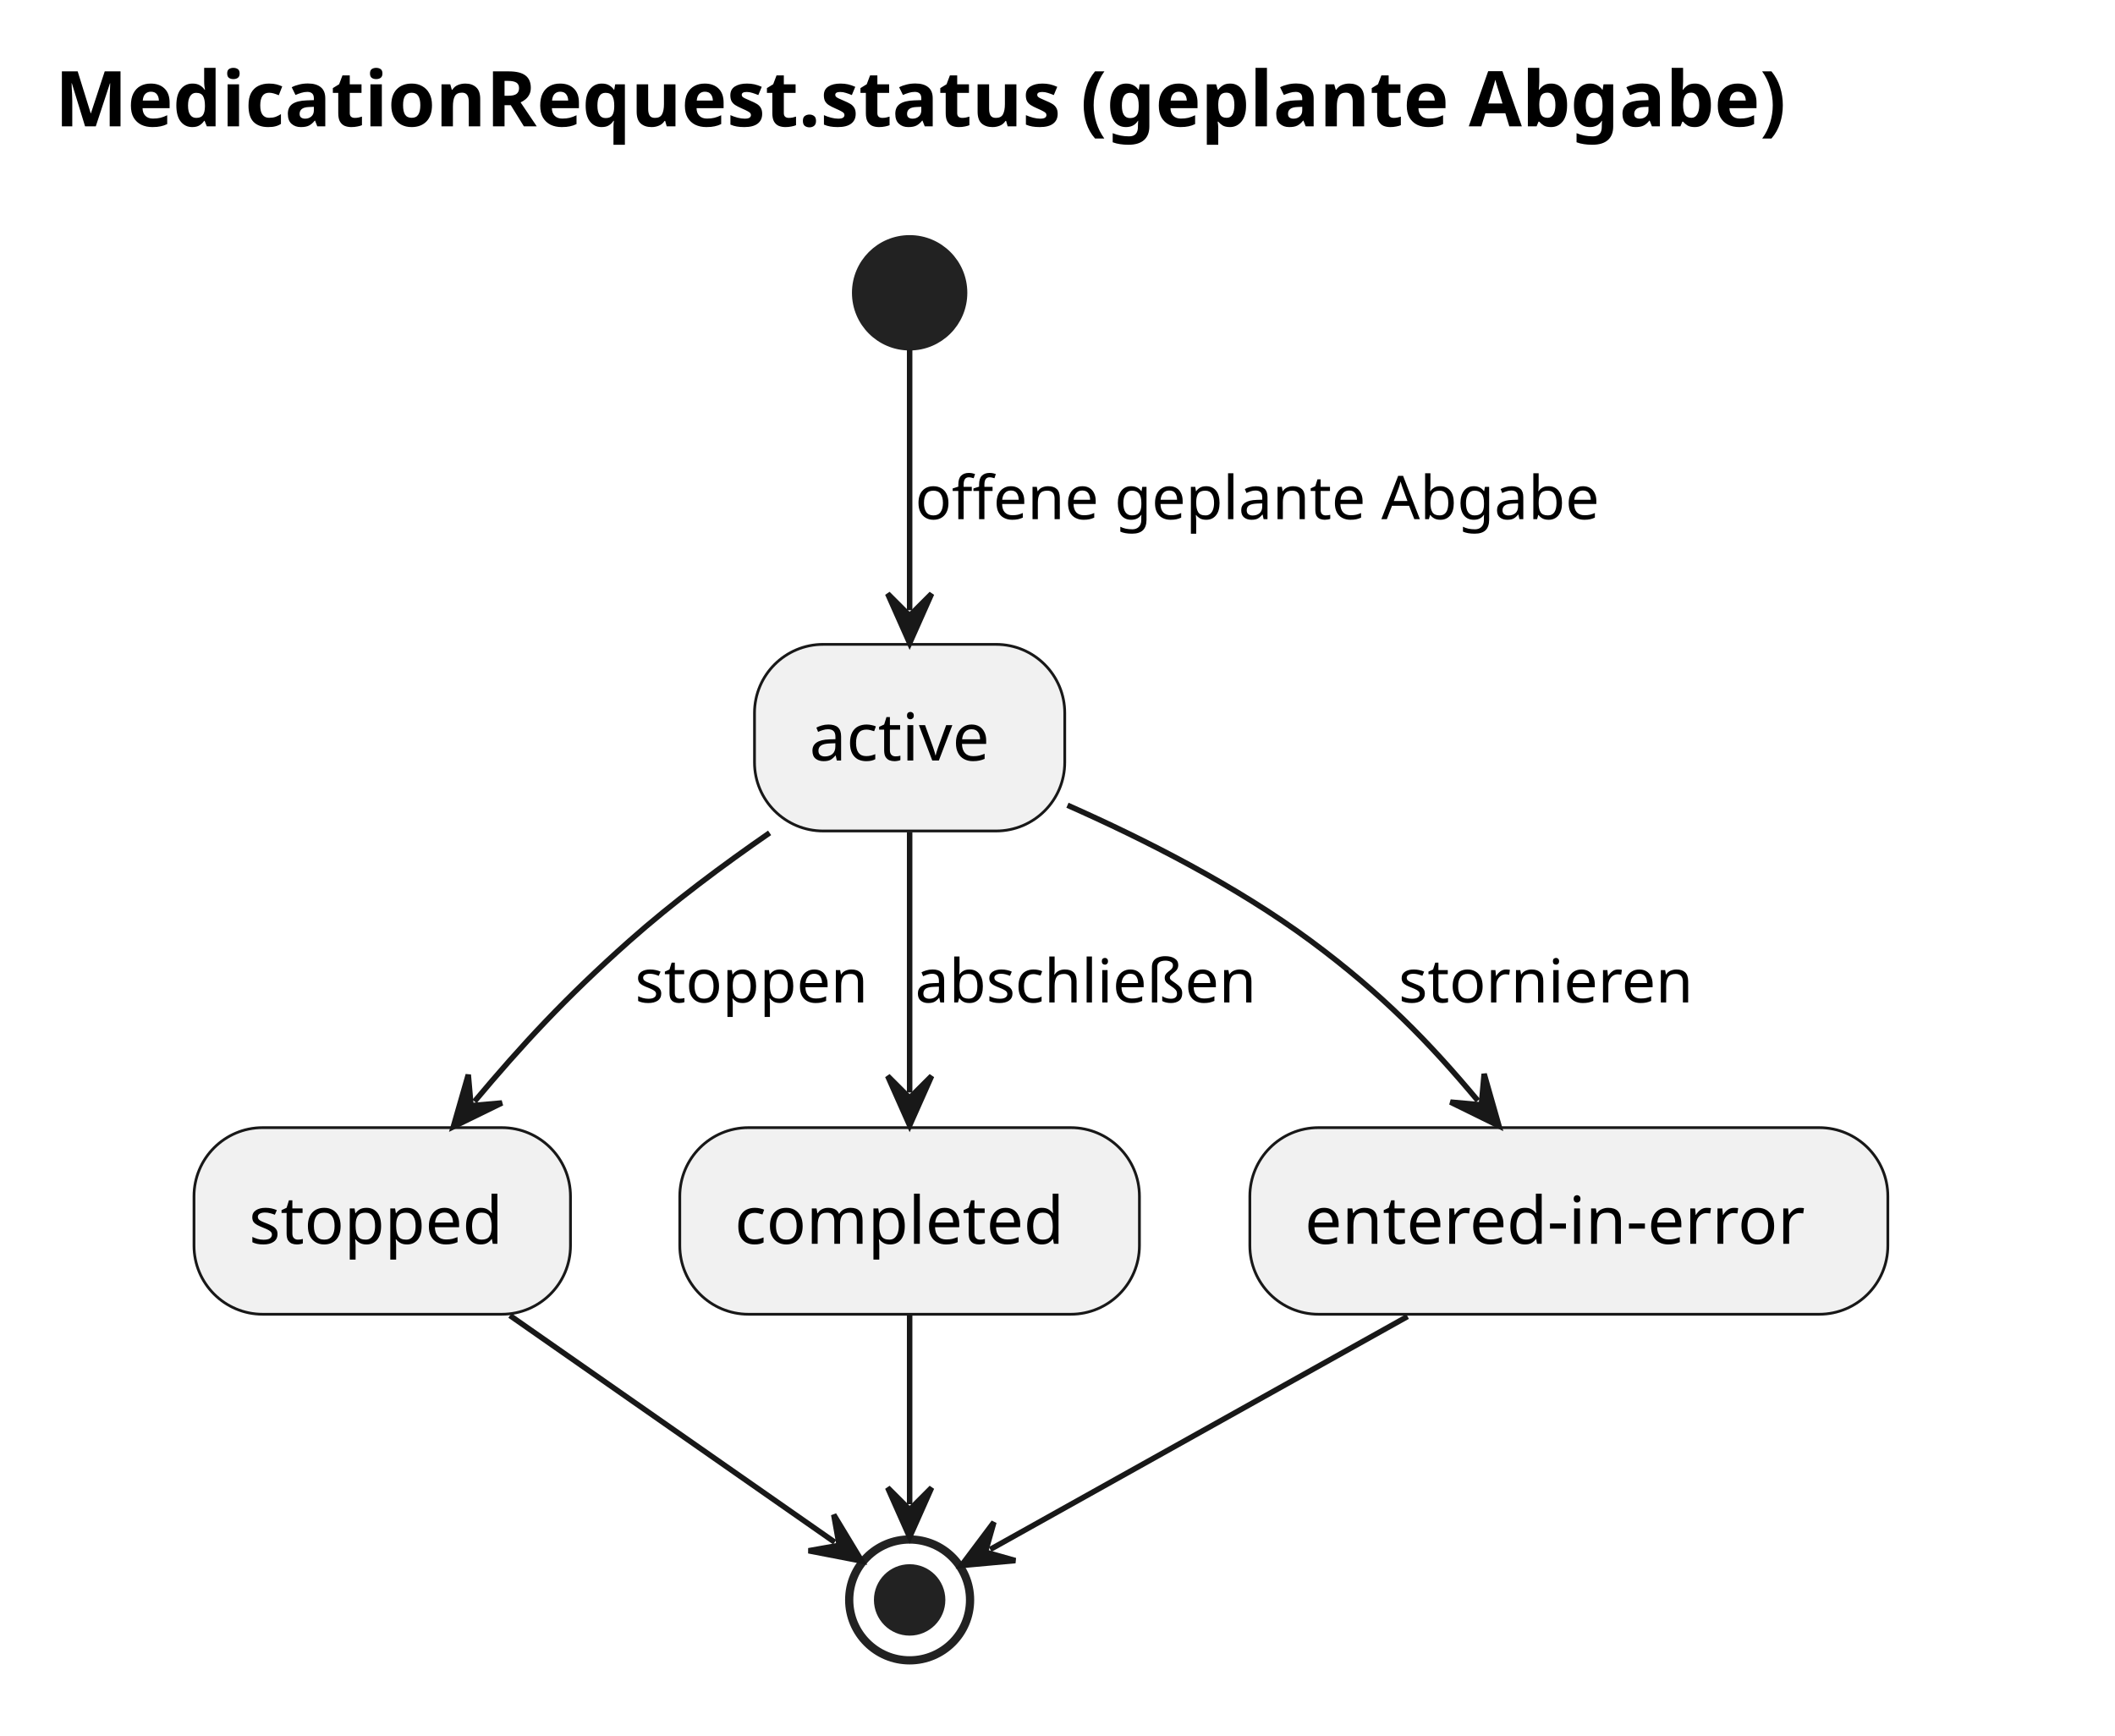
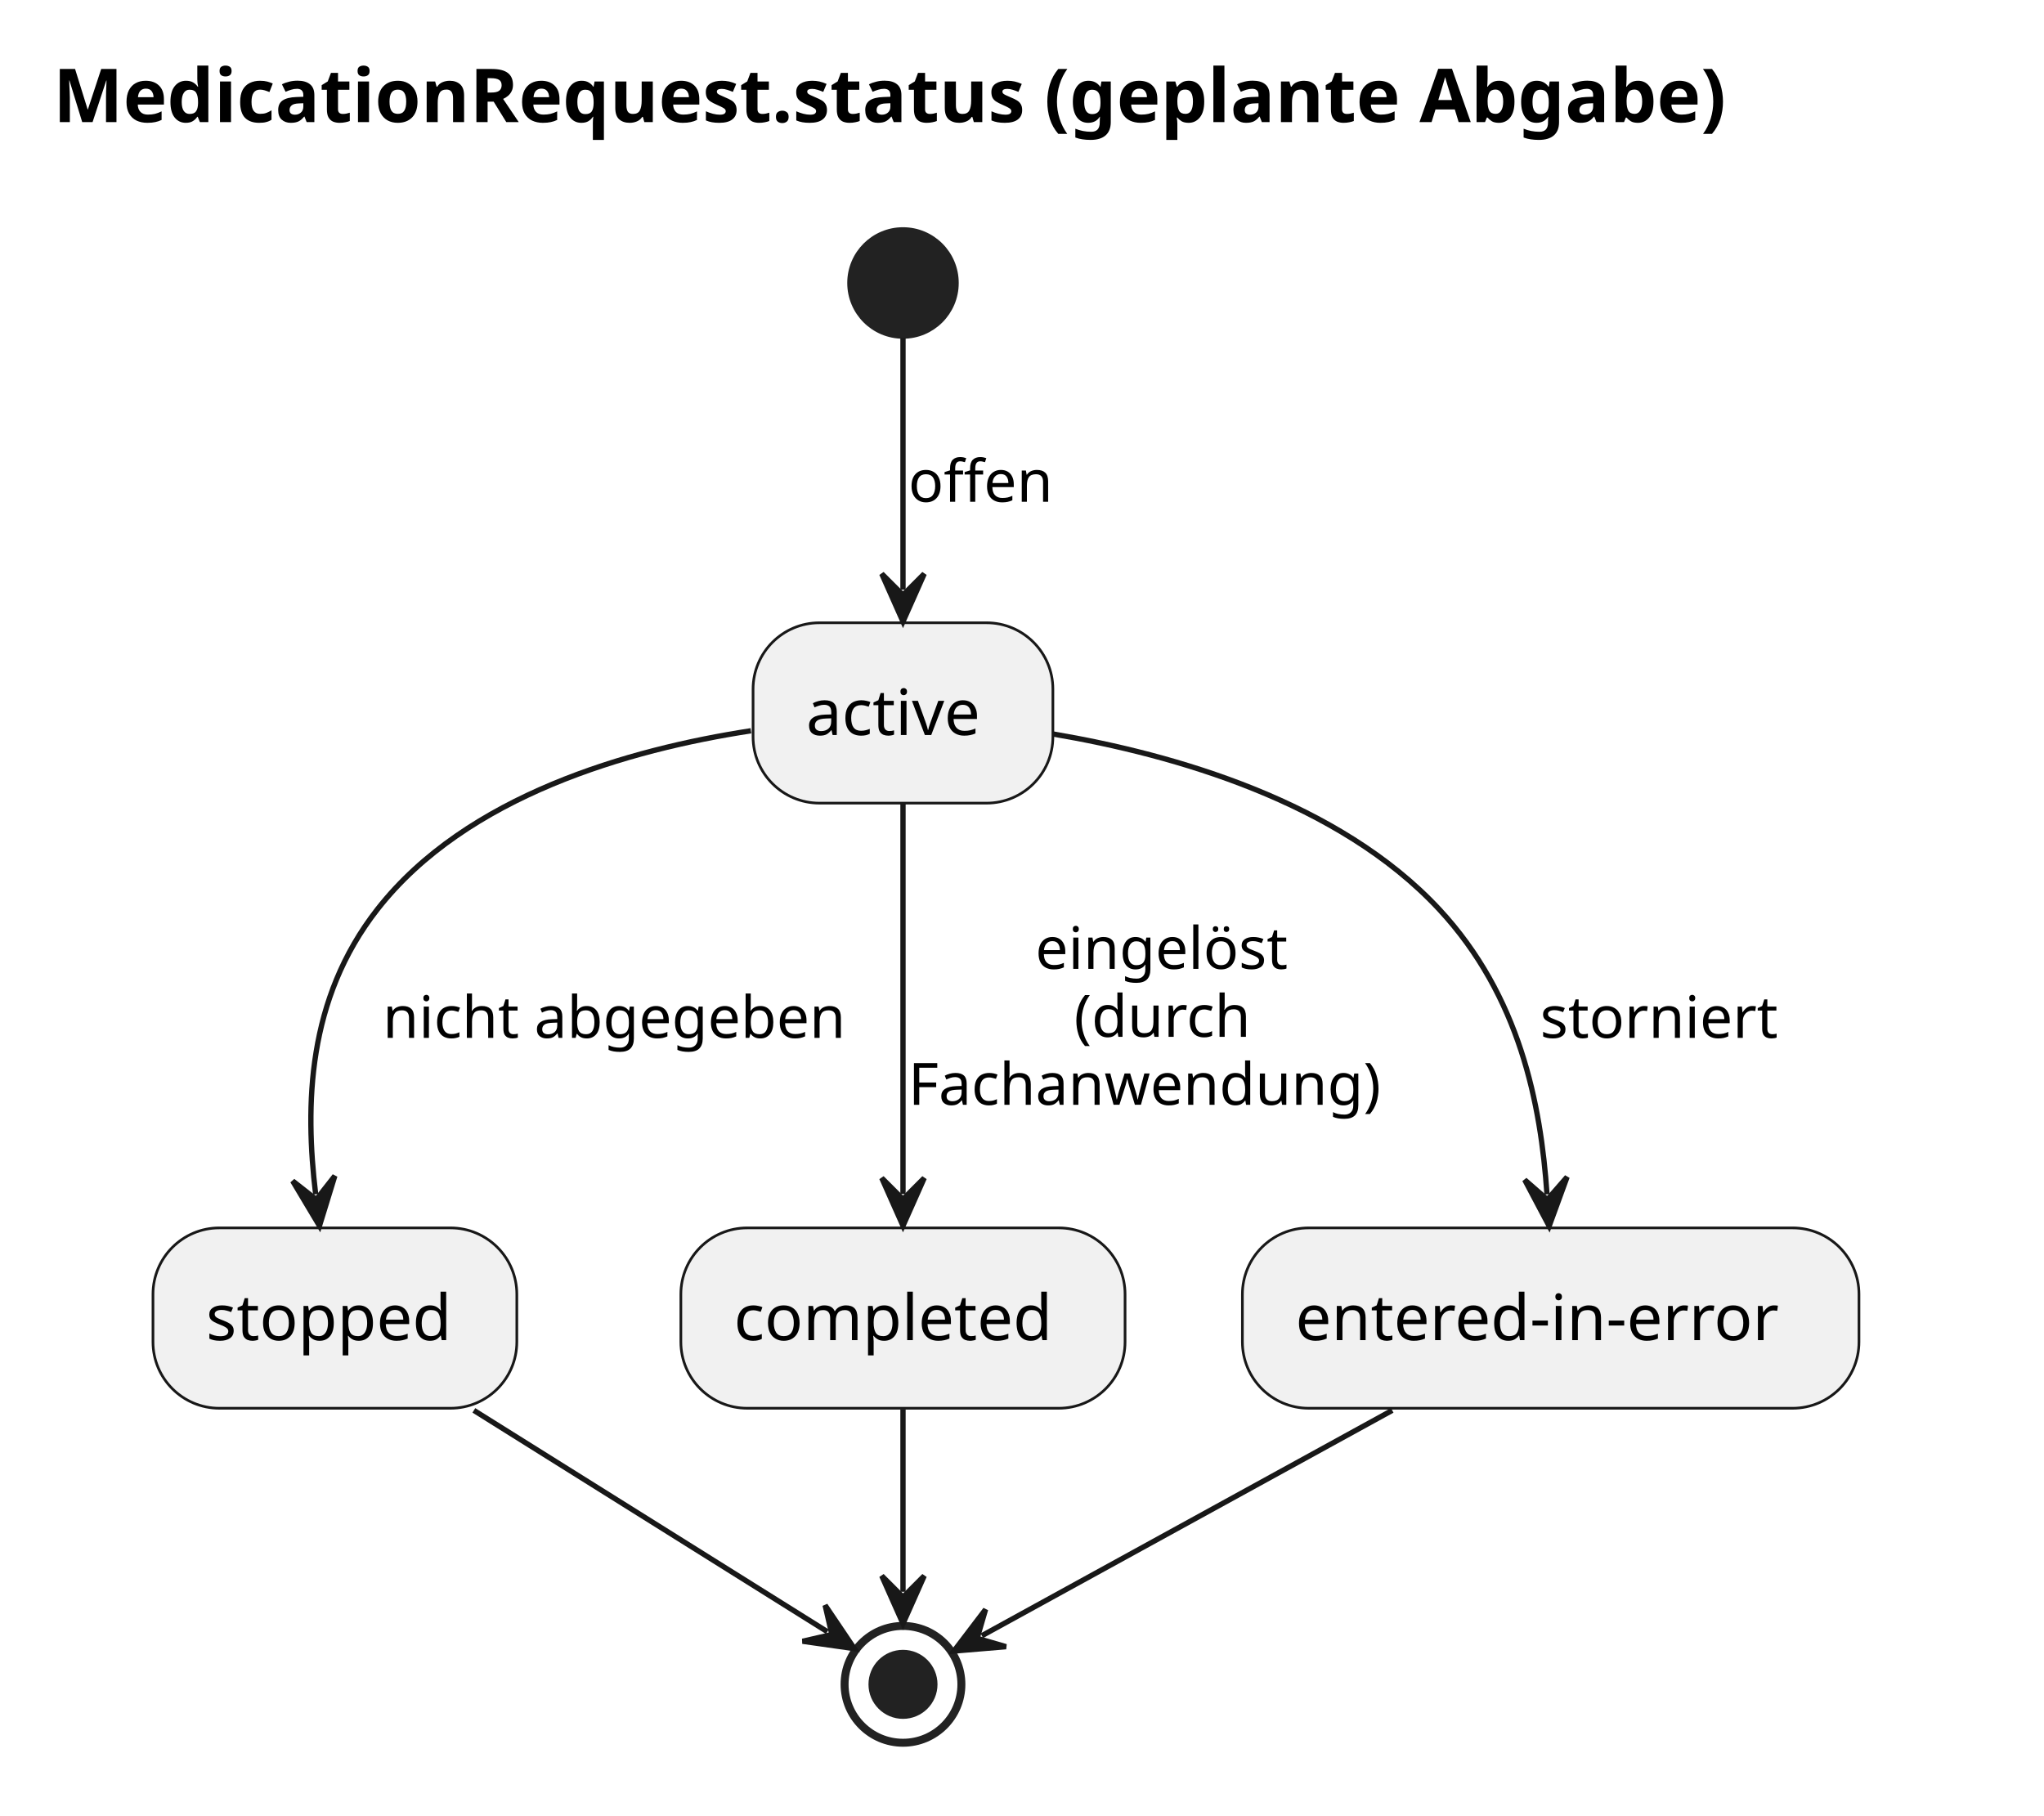
- <svg xmlns="http://www.w3.org/2000/svg" contentStyleType="text/css" data-diagram-type="ACTIVITY" height="316px" preserveAspectRatio="none" style="width:385px;height:316px;background:#FFFFFF;" version="1.1" viewBox="0 0 385 316" width="385px" zoomAndPan="magnify">
+ <svg xmlns="http://www.w3.org/2000/svg" contentStyleType="text/css" data-diagram-type="ACTIVITY" height="342px" preserveAspectRatio="none" style="width:385px;height:342px;background:#FFFFFF;" version="1.1" viewBox="0 0 385 342" width="385px" zoomAndPan="magnify">
  <defs />
  <g>
    <g class="title" data-source-line="1">
      <text fill="#000000" font-family="sans-serif" font-size="14" font-weight="700" lengthAdjust="spacing" textLength="358.962" x="10" y="22.995">MedicationRequest.status (geplante Abgabe)</text>
    </g>
    <g class="start_entity" data-qualified-name="start" data-source-line="3" id="ent0002">
-       <ellipse cx="165.584" cy="53.297" fill="#222222" rx="10" ry="10" style="stroke:#222222;stroke-width:1;" />
+       <ellipse cx="170.084" cy="53.297" fill="#222222" rx="10" ry="10" style="stroke:#222222;stroke-width:1;" />
    </g>
-     <rect fill="#F1F1F1" height="33.969" rx="12.5" ry="12.5" style="stroke:#181818;stroke-width:0.5;" width="56.475" x="137.344" y="117.297" />
-     <text fill="#000000" font-family="sans-serif" font-size="12" lengthAdjust="spacing" textLength="36.475" x="147.344" y="138.435">active</text>
-     <rect fill="#F1F1F1" height="33.969" rx="12.5" ry="12.5" style="stroke:#181818;stroke-width:0.5;" width="68.533" x="35.314" y="205.267" />
-     <text fill="#000000" font-family="sans-serif" font-size="12" lengthAdjust="spacing" textLength="48.533" x="45.314" y="226.405">stopped</text>
-     <rect fill="#F1F1F1" height="33.969" rx="12.5" ry="12.5" style="stroke:#181818;stroke-width:0.5;" width="83.668" x="123.744" y="205.267" />
-     <text fill="#000000" font-family="sans-serif" font-size="12" lengthAdjust="spacing" textLength="63.668" x="133.744" y="226.405">completed</text>
-     <rect fill="#F1F1F1" height="33.969" rx="12.5" ry="12.5" style="stroke:#181818;stroke-width:0.5;" width="116.135" x="227.514" y="205.267" />
-     <text fill="#000000" font-family="sans-serif" font-size="12" lengthAdjust="spacing" textLength="96.135" x="237.514" y="226.405">entered-in-error</text>
+     <rect fill="#F1F1F1" height="33.969" rx="12.5" ry="12.5" style="stroke:#181818;stroke-width:0.5;" width="56.475" x="141.844" y="117.297" />
+     <text fill="#000000" font-family="sans-serif" font-size="12" lengthAdjust="spacing" textLength="36.475" x="151.844" y="138.435">active</text>
+     <rect fill="#F1F1F1" height="33.969" rx="12.5" ry="12.5" style="stroke:#181818;stroke-width:0.5;" width="68.533" x="28.814" y="231.267" />
+     <text fill="#000000" font-family="sans-serif" font-size="12" lengthAdjust="spacing" textLength="48.533" x="38.814" y="252.405">stopped</text>
+     <rect fill="#F1F1F1" height="33.969" rx="12.5" ry="12.5" style="stroke:#181818;stroke-width:0.5;" width="83.668" x="128.244" y="231.267" />
+     <text fill="#000000" font-family="sans-serif" font-size="12" lengthAdjust="spacing" textLength="63.668" x="138.244" y="252.405">completed</text>
+     <rect fill="#F1F1F1" height="33.969" rx="12.5" ry="12.5" style="stroke:#181818;stroke-width:0.5;" width="116.135" x="234.014" y="231.267" />
+     <text fill="#000000" font-family="sans-serif" font-size="12" lengthAdjust="spacing" textLength="96.135" x="244.014" y="252.405">entered-in-error</text>
    <g class="end_entity" data-qualified-name="end" data-source-line="7" id="ent0011">
-       <ellipse cx="165.584" cy="291.237" fill="none" rx="11" ry="11" style="stroke:#222222;stroke-width:1.5;" />
-       <ellipse cx="165.584" cy="291.237" fill="#222222" rx="6" ry="6" style="stroke:#222222;stroke-width:1;" />
+       <ellipse cx="170.084" cy="317.237" fill="none" rx="11" ry="11" style="stroke:#222222;stroke-width:1.5;" />
+       <ellipse cx="170.084" cy="317.237" fill="#222222" rx="6" ry="6" style="stroke:#222222;stroke-width:1;" />
    </g>
    <g class="link" data-entity-1="ent0002" data-entity-2="ent0003" data-link-type="dependency" data-source-line="3" id="lnk4">
-       <path d="M165.584,63.667 C165.584,76.827 165.584,94.967 165.584,111.077" fill="none" id="start-to-active" style="stroke:#181818;stroke-width:1;" />
-       <polygon fill="#181818" points="165.584,117.077,169.584,108.077,165.584,112.077,161.584,108.077,165.584,117.077" style="stroke:#181818;stroke-width:1;" />
-       <text fill="#000000" font-family="sans-serif" font-size="11" lengthAdjust="spacing" textLength="132.537" x="166.584" y="94.507">offene geplante Abgabe</text>
+       <path d="M170.084,63.667 C170.084,76.827 170.084,94.967 170.084,111.077" fill="none" id="start-to-active" style="stroke:#181818;stroke-width:1;" />
+       <polygon fill="#181818" points="170.084,117.077,174.084,108.077,170.084,112.077,166.084,108.077,170.084,117.077" style="stroke:#181818;stroke-width:1;" />
+       <text fill="#000000" font-family="sans-serif" font-size="11" lengthAdjust="spacing" textLength="28.214" x="171.084" y="94.507">offen</text>
    </g>
    <g class="link" data-entity-1="ent0003" data-entity-2="ent0005" data-link-type="dependency" data-source-line="4" id="lnk6">
-       <path d="M140.094,151.607 C131.664,157.437 122.444,164.287 114.584,171.267 C102.884,181.657 94.959,190.27 86.379,200.5" fill="none" id="active-to-stopped" style="stroke:#181818;stroke-width:1;" />
-       <polygon fill="#181818" points="82.524,205.097,91.372,200.772,85.737,201.266,85.242,195.631,82.524,205.097" style="stroke:#181818;stroke-width:1;" />
-       <text fill="#000000" font-family="sans-serif" font-size="11" lengthAdjust="spacing" textLength="44.478" x="115.584" y="182.477">stoppen</text>
+       <path d="M141.444,137.637 C118.644,141.137 87.864,149.797 71.084,171.267 C57.844,188.197 57.436,208.17 59.456,224.93" fill="none" id="active-to-stopped" style="stroke:#181818;stroke-width:1;" />
+       <polygon fill="#181818" points="60.174,230.887,63.068,221.473,59.575,225.923,55.125,222.43,60.174,230.887" style="stroke:#181818;stroke-width:1;" />
+       <text fill="#000000" font-family="sans-serif" font-size="11" lengthAdjust="spacing" textLength="92.802" x="72.084" y="195.477">nicht abgegeben</text>
    </g>
    <g class="link" data-entity-1="ent0003" data-entity-2="ent0007" data-link-type="dependency" data-source-line="5" id="lnk8">
-       <path d="M165.584,151.457 C165.584,166.727 165.584,183.517 165.584,198.867" fill="none" id="active-to-completed" style="stroke:#181818;stroke-width:1;" />
-       <polygon fill="#181818" points="165.584,204.867,169.584,195.867,165.584,199.867,161.584,195.867,165.584,204.867" style="stroke:#181818;stroke-width:1;" />
-       <text fill="#000000" font-family="sans-serif" font-size="11" lengthAdjust="spacing" textLength="66.022" x="166.584" y="182.477">abschließen</text>
+       <path d="M170.084,151.327 C170.084,172.487 170.084,203.547 170.084,224.877" fill="none" id="active-to-completed" style="stroke:#181818;stroke-width:1;" />
+       <polygon fill="#181818" points="170.084,230.877,174.084,221.877,170.084,225.877,166.084,221.877,170.084,230.877" style="stroke:#181818;stroke-width:1;" />
+       <text fill="#000000" font-family="sans-serif" font-size="11" lengthAdjust="spacing" textLength="50.376" x="195.012" y="182.477">eingelöst</text>
+       <text fill="#000000" font-family="sans-serif" font-size="11" lengthAdjust="spacing" textLength="35.788" x="202.306" y="195.282">(durch</text>
+       <text fill="#000000" font-family="sans-serif" font-size="11" lengthAdjust="spacing" textLength="94.735" x="171.084" y="208.087">Fachanwendung)</text>
    </g>
    <g class="link" data-entity-1="ent0003" data-entity-2="ent0009" data-link-type="dependency" data-source-line="6" id="lnk10">
-       <path d="M194.314,146.577 C208.344,152.787 225.064,161.267 238.584,171.267 C251.604,180.907 260.208,189.802 269.018,200.351" fill="none" id="active-to-entered-in-error" style="stroke:#181818;stroke-width:1;" />
-       <polygon fill="#181818" points="272.864,204.957,270.165,195.485,269.659,201.119,264.025,200.613,272.864,204.957" style="stroke:#181818;stroke-width:1;" />
-       <text fill="#000000" font-family="sans-serif" font-size="11" lengthAdjust="spacing" textLength="56.353" x="254.584" y="182.477">stornieren</text>
+       <path d="M198.364,138.247 C221.074,142.097 252.194,150.957 271.084,171.267 C286.274,187.607 290.225,207.961 291.385,224.941" fill="none" id="active-to-entered-in-error" style="stroke:#181818;stroke-width:1;" />
+       <polygon fill="#181818" points="291.794,230.927,295.171,221.675,291.453,225.939,287.19,222.22,291.794,230.927" style="stroke:#181818;stroke-width:1;" />
+       <text fill="#000000" font-family="sans-serif" font-size="11" lengthAdjust="spacing" textLength="46.927" x="290.084" y="195.477">storniert</text>
    </g>
    <g class="link" data-entity-1="ent0005" data-entity-2="ent0011" data-link-type="dependency" data-source-line="7" id="lnk12">
-       <path d="M92.824,239.467 C113.464,253.867 137.593,270.714 151.943,280.724" fill="none" id="stopped-to-end" style="stroke:#181818;stroke-width:1;" />
-       <polygon fill="#181818" points="156.864,284.157,151.77,275.727,152.763,281.296,147.194,282.288,156.864,284.157" style="stroke:#181818;stroke-width:1;" />
+       <path d="M89.254,265.637 C112.514,280.197 140.118,297.483 155.838,307.323" fill="none" id="stopped-to-end" style="stroke:#181818;stroke-width:1;" />
+       <polygon fill="#181818" points="160.924,310.507,155.417,302.341,156.685,307.854,151.173,309.122,160.924,310.507" style="stroke:#181818;stroke-width:1;" />
    </g>
    <g class="link" data-entity-1="ent0009" data-entity-2="ent0011" data-link-type="dependency" data-source-line="8" id="lnk13">
-       <path d="M256.224,239.637 C229.724,254.437 197.543,272.393 180.253,282.043" fill="none" id="entered-in-error-to-end" style="stroke:#181818;stroke-width:1;" />
-       <polygon fill="#181818" points="175.014,284.967,184.822,284.074,179.38,282.53,180.923,277.088,175.014,284.967" style="stroke:#181818;stroke-width:1;" />
+       <path d="M262.234,265.637 C235.284,280.437 202.513,298.43 184.933,308.08" fill="none" id="entered-in-error-to-end" style="stroke:#181818;stroke-width:1;" />
+       <polygon fill="#181818" points="179.674,310.967,189.488,310.143,184.057,308.561,185.638,303.13,179.674,310.967" style="stroke:#181818;stroke-width:1;" />
    </g>
    <g class="link" data-entity-1="ent0007" data-entity-2="ent0011" data-link-type="dependency" data-source-line="9" id="lnk14">
-       <path d="M165.584,239.467 C165.584,252.017 165.584,263.007 165.584,273.807" fill="none" id="completed-to-end" style="stroke:#181818;stroke-width:1;" />
-       <polygon fill="#181818" points="165.584,279.807,169.584,270.807,165.584,274.807,161.584,270.807,165.584,279.807" style="stroke:#181818;stroke-width:1;" />
+       <path d="M170.084,265.467 C170.084,278.017 170.084,289.007 170.084,299.807" fill="none" id="completed-to-end" style="stroke:#181818;stroke-width:1;" />
+       <polygon fill="#181818" points="170.084,305.807,174.084,296.807,170.084,300.807,166.084,296.807,170.084,305.807" style="stroke:#181818;stroke-width:1;" />
    </g>
  </g>
</svg>
